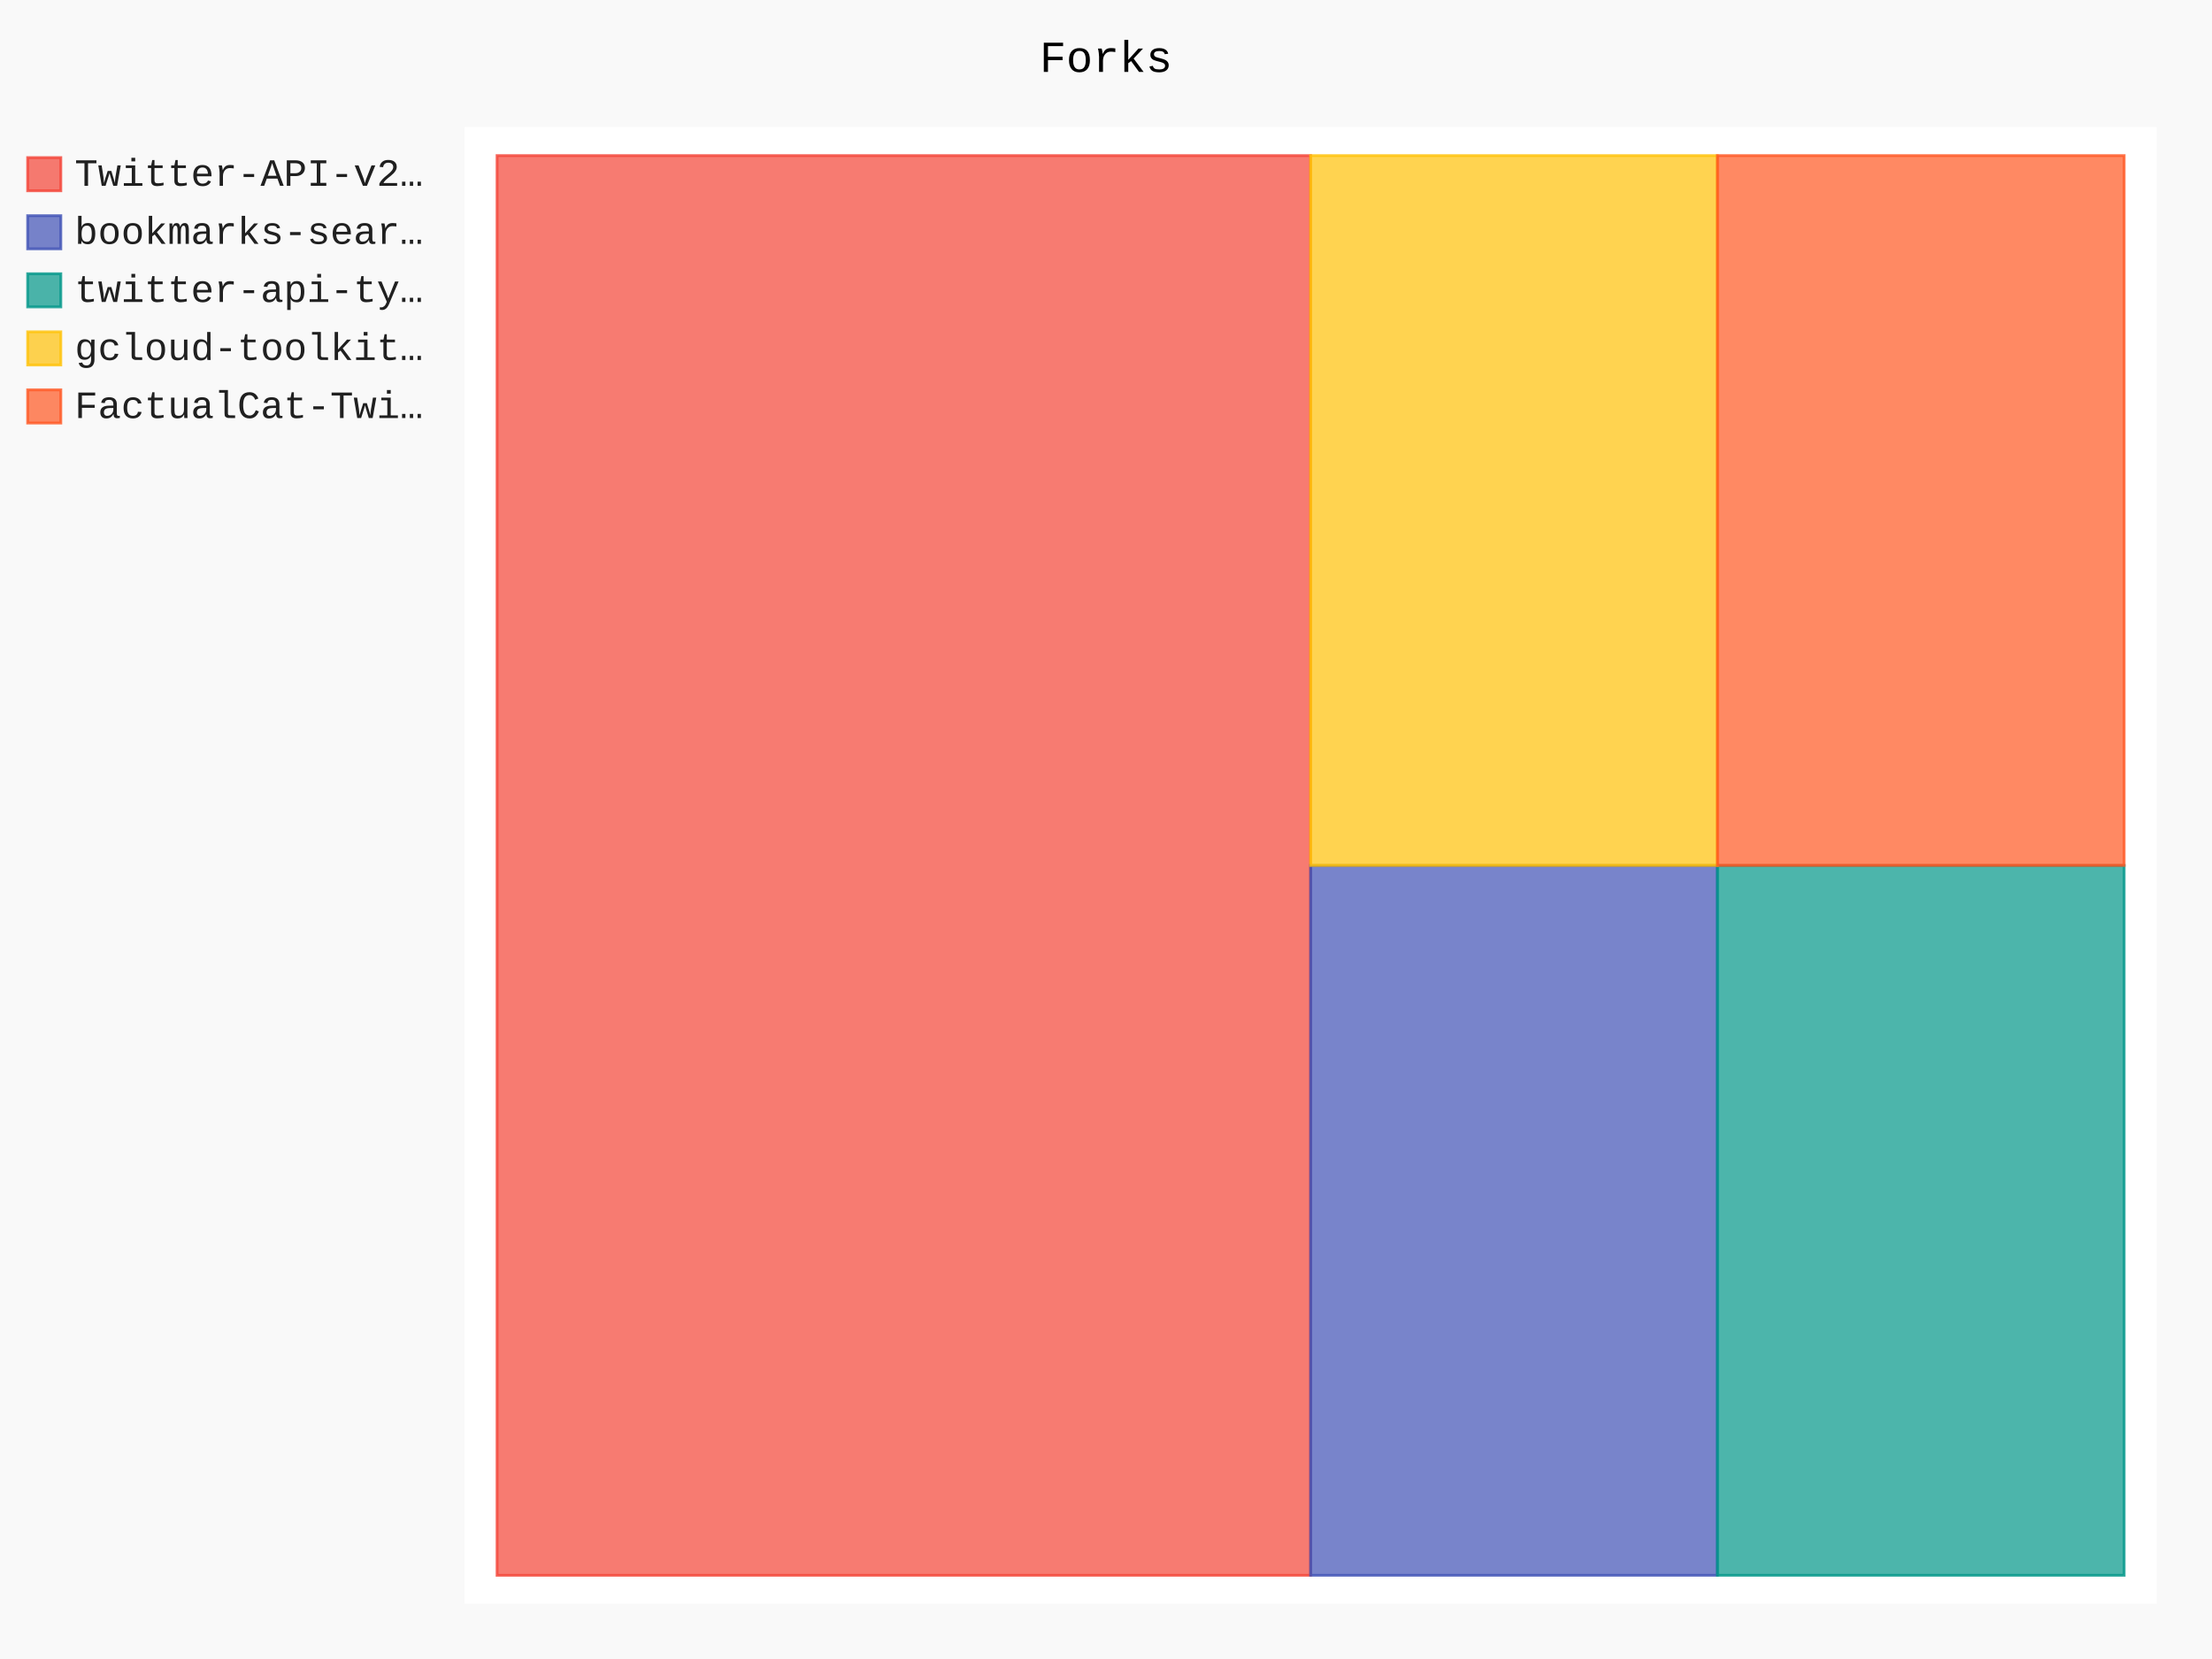
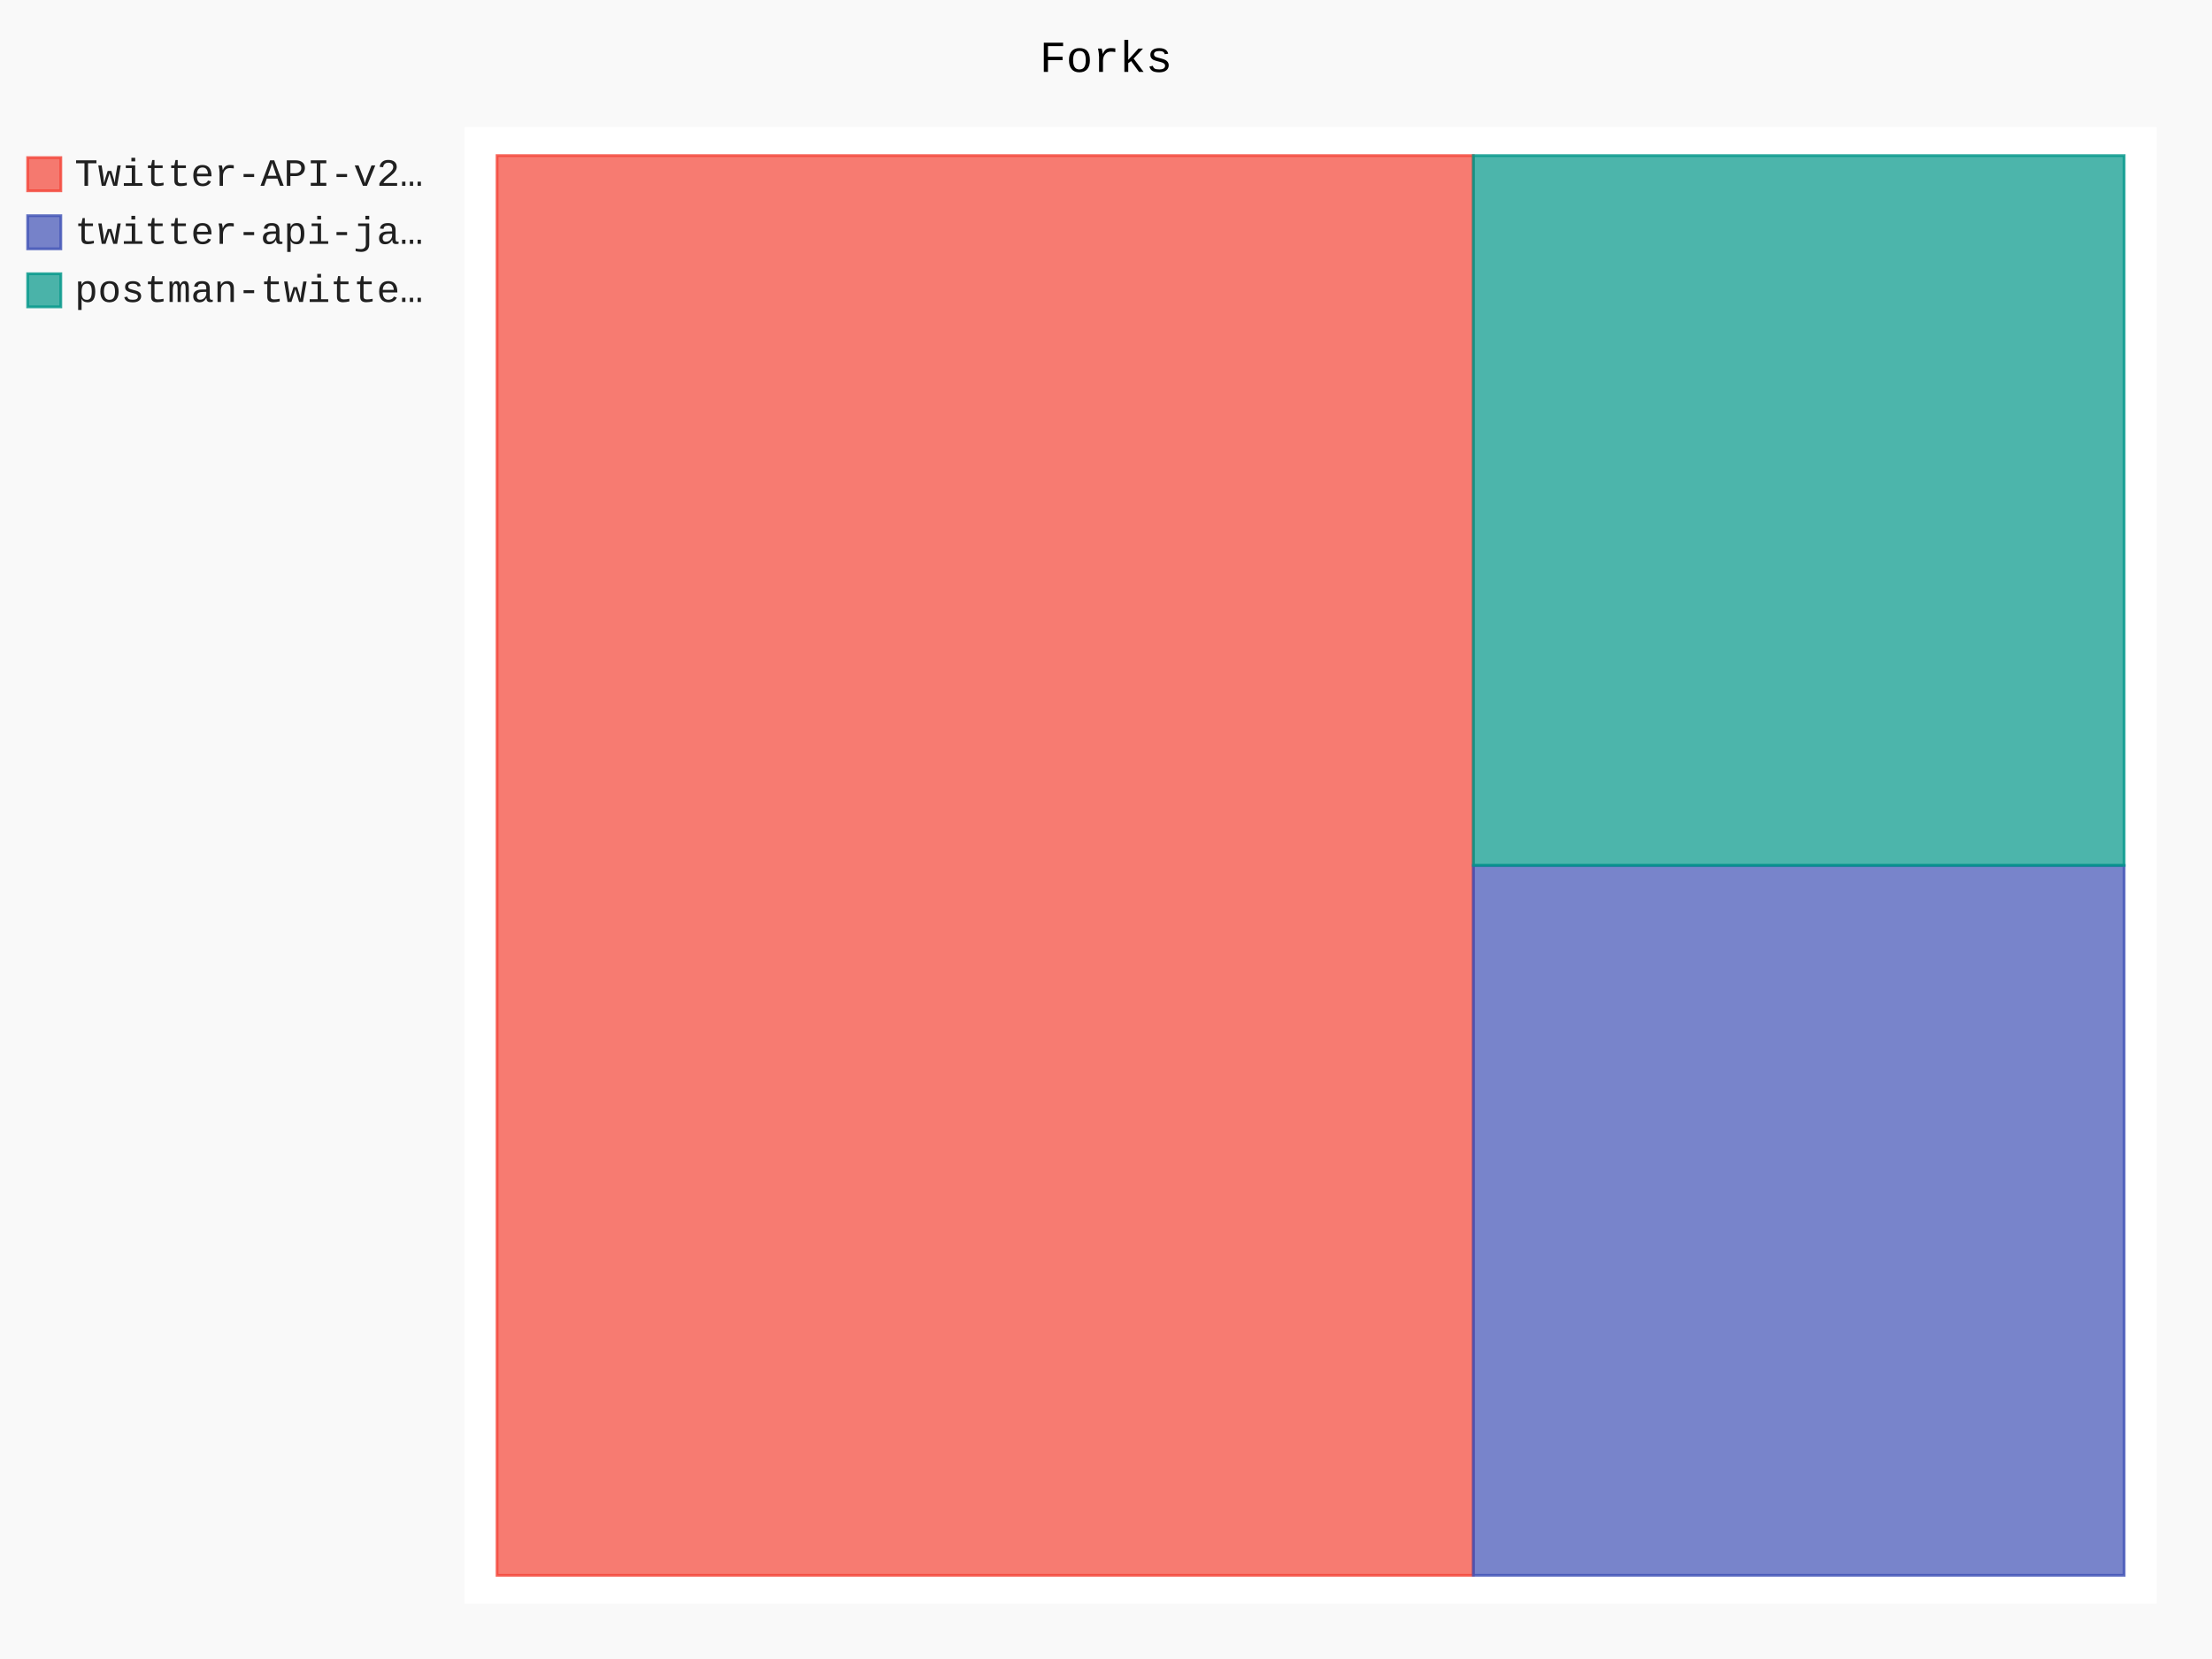
- <svg xmlns="http://www.w3.org/2000/svg" id="chart-19c7767a-17e9-4212-935c-752c1ccda538" class="pygal-chart" viewBox="0 0 800 600">
+ <svg xmlns="http://www.w3.org/2000/svg" id="chart-6cf91d24-0b7e-4bf1-9fad-44aeac224155" class="pygal-chart" viewBox="0 0 800 600">
  <defs>
-     <style type="text/css">#chart-19c7767a-17e9-4212-935c-752c1ccda538{-webkit-user-select:none;-webkit-font-smoothing:antialiased;font-family:Consolas,"Liberation Mono",Menlo,Courier,monospace}#chart-19c7767a-17e9-4212-935c-752c1ccda538 .title{font-family:Consolas,"Liberation Mono",Menlo,Courier,monospace;font-size:16px}#chart-19c7767a-17e9-4212-935c-752c1ccda538 .legends .legend text{font-family:Consolas,"Liberation Mono",Menlo,Courier,monospace;font-size:14px}#chart-19c7767a-17e9-4212-935c-752c1ccda538 .axis text{font-family:Consolas,"Liberation Mono",Menlo,Courier,monospace;font-size:10px}#chart-19c7767a-17e9-4212-935c-752c1ccda538 .axis text.major{font-family:Consolas,"Liberation Mono",Menlo,Courier,monospace;font-size:10px}#chart-19c7767a-17e9-4212-935c-752c1ccda538 .text-overlay text.value{font-family:Consolas,"Liberation Mono",Menlo,Courier,monospace;font-size:16px}#chart-19c7767a-17e9-4212-935c-752c1ccda538 .text-overlay text.label{font-family:Consolas,"Liberation Mono",Menlo,Courier,monospace;font-size:10px}#chart-19c7767a-17e9-4212-935c-752c1ccda538 .tooltip{font-family:Consolas,"Liberation Mono",Menlo,Courier,monospace;font-size:14px}#chart-19c7767a-17e9-4212-935c-752c1ccda538 text.no_data{font-family:Consolas,"Liberation Mono",Menlo,Courier,monospace;font-size:64px}
- #chart-19c7767a-17e9-4212-935c-752c1ccda538{background-color:rgba(249,249,249,1)}#chart-19c7767a-17e9-4212-935c-752c1ccda538 path,#chart-19c7767a-17e9-4212-935c-752c1ccda538 line,#chart-19c7767a-17e9-4212-935c-752c1ccda538 rect,#chart-19c7767a-17e9-4212-935c-752c1ccda538 circle{-webkit-transition:150ms;-moz-transition:150ms;transition:150ms}#chart-19c7767a-17e9-4212-935c-752c1ccda538 .graph &gt; .background{fill:rgba(249,249,249,1)}#chart-19c7767a-17e9-4212-935c-752c1ccda538 .plot &gt; .background{fill:rgba(255,255,255,1)}#chart-19c7767a-17e9-4212-935c-752c1ccda538 .graph{fill:rgba(0,0,0,.87)}#chart-19c7767a-17e9-4212-935c-752c1ccda538 text.no_data{fill:rgba(0,0,0,1)}#chart-19c7767a-17e9-4212-935c-752c1ccda538 .title{fill:rgba(0,0,0,1)}#chart-19c7767a-17e9-4212-935c-752c1ccda538 .legends .legend text{fill:rgba(0,0,0,.87)}#chart-19c7767a-17e9-4212-935c-752c1ccda538 .legends .legend:hover text{fill:rgba(0,0,0,1)}#chart-19c7767a-17e9-4212-935c-752c1ccda538 .axis .line{stroke:rgba(0,0,0,1)}#chart-19c7767a-17e9-4212-935c-752c1ccda538 .axis .guide.line{stroke:rgba(0,0,0,.54)}#chart-19c7767a-17e9-4212-935c-752c1ccda538 .axis .major.line{stroke:rgba(0,0,0,.87)}#chart-19c7767a-17e9-4212-935c-752c1ccda538 .axis text.major{fill:rgba(0,0,0,1)}#chart-19c7767a-17e9-4212-935c-752c1ccda538 .axis.y .guides:hover .guide.line,#chart-19c7767a-17e9-4212-935c-752c1ccda538 .line-graph .axis.x .guides:hover .guide.line,#chart-19c7767a-17e9-4212-935c-752c1ccda538 .stackedline-graph .axis.x .guides:hover .guide.line,#chart-19c7767a-17e9-4212-935c-752c1ccda538 .xy-graph .axis.x .guides:hover .guide.line{stroke:rgba(0,0,0,1)}#chart-19c7767a-17e9-4212-935c-752c1ccda538 .axis .guides:hover text{fill:rgba(0,0,0,1)}#chart-19c7767a-17e9-4212-935c-752c1ccda538 .reactive{fill-opacity:.7;stroke-opacity:.8;stroke-width:1}#chart-19c7767a-17e9-4212-935c-752c1ccda538 .ci{stroke:rgba(0,0,0,.87)}#chart-19c7767a-17e9-4212-935c-752c1ccda538 .reactive.active,#chart-19c7767a-17e9-4212-935c-752c1ccda538 .active .reactive{fill-opacity:.8;stroke-opacity:.9;stroke-width:4}#chart-19c7767a-17e9-4212-935c-752c1ccda538 .ci .reactive.active{stroke-width:1.5}#chart-19c7767a-17e9-4212-935c-752c1ccda538 .series text{fill:rgba(0,0,0,1)}#chart-19c7767a-17e9-4212-935c-752c1ccda538 .tooltip rect{fill:rgba(255,255,255,1);stroke:rgba(0,0,0,1);-webkit-transition:opacity 150ms;-moz-transition:opacity 150ms;transition:opacity 150ms}#chart-19c7767a-17e9-4212-935c-752c1ccda538 .tooltip .label{fill:rgba(0,0,0,.87)}#chart-19c7767a-17e9-4212-935c-752c1ccda538 .tooltip .label{fill:rgba(0,0,0,.87)}#chart-19c7767a-17e9-4212-935c-752c1ccda538 .tooltip .legend{font-size:.8em;fill:rgba(0,0,0,.54)}#chart-19c7767a-17e9-4212-935c-752c1ccda538 .tooltip .x_label{font-size:.6em;fill:rgba(0,0,0,1)}#chart-19c7767a-17e9-4212-935c-752c1ccda538 .tooltip .xlink{font-size:.5em;text-decoration:underline}#chart-19c7767a-17e9-4212-935c-752c1ccda538 .tooltip .value{font-size:1.5em}#chart-19c7767a-17e9-4212-935c-752c1ccda538 .bound{font-size:.5em}#chart-19c7767a-17e9-4212-935c-752c1ccda538 .max-value{font-size:.75em;fill:rgba(0,0,0,.54)}#chart-19c7767a-17e9-4212-935c-752c1ccda538 .map-element{fill:rgba(255,255,255,1);stroke:rgba(0,0,0,.54) !important}#chart-19c7767a-17e9-4212-935c-752c1ccda538 .map-element .reactive{fill-opacity:inherit;stroke-opacity:inherit}#chart-19c7767a-17e9-4212-935c-752c1ccda538 .color-0,#chart-19c7767a-17e9-4212-935c-752c1ccda538 .color-0 a:visited{stroke:#F44336;fill:#F44336}#chart-19c7767a-17e9-4212-935c-752c1ccda538 .color-1,#chart-19c7767a-17e9-4212-935c-752c1ccda538 .color-1 a:visited{stroke:#3F51B5;fill:#3F51B5}#chart-19c7767a-17e9-4212-935c-752c1ccda538 .color-2,#chart-19c7767a-17e9-4212-935c-752c1ccda538 .color-2 a:visited{stroke:#009688;fill:#009688}#chart-19c7767a-17e9-4212-935c-752c1ccda538 .color-3,#chart-19c7767a-17e9-4212-935c-752c1ccda538 .color-3 a:visited{stroke:#FFC107;fill:#FFC107}#chart-19c7767a-17e9-4212-935c-752c1ccda538 .color-4,#chart-19c7767a-17e9-4212-935c-752c1ccda538 .color-4 a:visited{stroke:#FF5722;fill:#FF5722}#chart-19c7767a-17e9-4212-935c-752c1ccda538 .text-overlay .color-0 text{fill:black}#chart-19c7767a-17e9-4212-935c-752c1ccda538 .text-overlay .color-1 text{fill:black}#chart-19c7767a-17e9-4212-935c-752c1ccda538 .text-overlay .color-2 text{fill:black}#chart-19c7767a-17e9-4212-935c-752c1ccda538 .text-overlay .color-3 text{fill:black}#chart-19c7767a-17e9-4212-935c-752c1ccda538 .text-overlay .color-4 text{fill:black}
- #chart-19c7767a-17e9-4212-935c-752c1ccda538 text.no_data{text-anchor:middle}#chart-19c7767a-17e9-4212-935c-752c1ccda538 .guide.line{fill:none}#chart-19c7767a-17e9-4212-935c-752c1ccda538 .centered{text-anchor:middle}#chart-19c7767a-17e9-4212-935c-752c1ccda538 .title{text-anchor:middle}#chart-19c7767a-17e9-4212-935c-752c1ccda538 .legends .legend text{fill-opacity:1}#chart-19c7767a-17e9-4212-935c-752c1ccda538 .axis.x text{text-anchor:middle}#chart-19c7767a-17e9-4212-935c-752c1ccda538 .axis.x:not(.web) text[transform]{text-anchor:start}#chart-19c7767a-17e9-4212-935c-752c1ccda538 .axis.x:not(.web) text[transform].backwards{text-anchor:end}#chart-19c7767a-17e9-4212-935c-752c1ccda538 .axis.y text{text-anchor:end}#chart-19c7767a-17e9-4212-935c-752c1ccda538 .axis.y text[transform].backwards{text-anchor:start}#chart-19c7767a-17e9-4212-935c-752c1ccda538 .axis.y2 text{text-anchor:start}#chart-19c7767a-17e9-4212-935c-752c1ccda538 .axis.y2 text[transform].backwards{text-anchor:end}#chart-19c7767a-17e9-4212-935c-752c1ccda538 .axis .guide.line{stroke-dasharray:4,4;stroke:black}#chart-19c7767a-17e9-4212-935c-752c1ccda538 .axis .major.guide.line{stroke-dasharray:6,6;stroke:black}#chart-19c7767a-17e9-4212-935c-752c1ccda538 .horizontal .axis.y .guide.line,#chart-19c7767a-17e9-4212-935c-752c1ccda538 .horizontal .axis.y2 .guide.line,#chart-19c7767a-17e9-4212-935c-752c1ccda538 .vertical .axis.x .guide.line{opacity:0}#chart-19c7767a-17e9-4212-935c-752c1ccda538 .horizontal .axis.always_show .guide.line,#chart-19c7767a-17e9-4212-935c-752c1ccda538 .vertical .axis.always_show .guide.line{opacity:1 !important}#chart-19c7767a-17e9-4212-935c-752c1ccda538 .axis.y .guides:hover .guide.line,#chart-19c7767a-17e9-4212-935c-752c1ccda538 .axis.y2 .guides:hover .guide.line,#chart-19c7767a-17e9-4212-935c-752c1ccda538 .axis.x .guides:hover .guide.line{opacity:1}#chart-19c7767a-17e9-4212-935c-752c1ccda538 .axis .guides:hover text{opacity:1}#chart-19c7767a-17e9-4212-935c-752c1ccda538 .nofill{fill:none}#chart-19c7767a-17e9-4212-935c-752c1ccda538 .subtle-fill{fill-opacity:.2}#chart-19c7767a-17e9-4212-935c-752c1ccda538 .dot{stroke-width:1px;fill-opacity:1;stroke-opacity:1}#chart-19c7767a-17e9-4212-935c-752c1ccda538 .dot.active{stroke-width:5px}#chart-19c7767a-17e9-4212-935c-752c1ccda538 .dot.negative{fill:transparent}#chart-19c7767a-17e9-4212-935c-752c1ccda538 text,#chart-19c7767a-17e9-4212-935c-752c1ccda538 tspan{stroke:none !important}#chart-19c7767a-17e9-4212-935c-752c1ccda538 .series text.active{opacity:1}#chart-19c7767a-17e9-4212-935c-752c1ccda538 .tooltip rect{fill-opacity:.95;stroke-width:.5}#chart-19c7767a-17e9-4212-935c-752c1ccda538 .tooltip text{fill-opacity:1}#chart-19c7767a-17e9-4212-935c-752c1ccda538 .showable{visibility:hidden}#chart-19c7767a-17e9-4212-935c-752c1ccda538 .showable.shown{visibility:visible}#chart-19c7767a-17e9-4212-935c-752c1ccda538 .gauge-background{fill:rgba(229,229,229,1);stroke:none}#chart-19c7767a-17e9-4212-935c-752c1ccda538 .bg-lines{stroke:rgba(249,249,249,1);stroke-width:2px}</style>
+     <style type="text/css">#chart-6cf91d24-0b7e-4bf1-9fad-44aeac224155{-webkit-user-select:none;-webkit-font-smoothing:antialiased;font-family:Consolas,"Liberation Mono",Menlo,Courier,monospace}#chart-6cf91d24-0b7e-4bf1-9fad-44aeac224155 .title{font-family:Consolas,"Liberation Mono",Menlo,Courier,monospace;font-size:16px}#chart-6cf91d24-0b7e-4bf1-9fad-44aeac224155 .legends .legend text{font-family:Consolas,"Liberation Mono",Menlo,Courier,monospace;font-size:14px}#chart-6cf91d24-0b7e-4bf1-9fad-44aeac224155 .axis text{font-family:Consolas,"Liberation Mono",Menlo,Courier,monospace;font-size:10px}#chart-6cf91d24-0b7e-4bf1-9fad-44aeac224155 .axis text.major{font-family:Consolas,"Liberation Mono",Menlo,Courier,monospace;font-size:10px}#chart-6cf91d24-0b7e-4bf1-9fad-44aeac224155 .text-overlay text.value{font-family:Consolas,"Liberation Mono",Menlo,Courier,monospace;font-size:16px}#chart-6cf91d24-0b7e-4bf1-9fad-44aeac224155 .text-overlay text.label{font-family:Consolas,"Liberation Mono",Menlo,Courier,monospace;font-size:10px}#chart-6cf91d24-0b7e-4bf1-9fad-44aeac224155 .tooltip{font-family:Consolas,"Liberation Mono",Menlo,Courier,monospace;font-size:14px}#chart-6cf91d24-0b7e-4bf1-9fad-44aeac224155 text.no_data{font-family:Consolas,"Liberation Mono",Menlo,Courier,monospace;font-size:64px}
+ #chart-6cf91d24-0b7e-4bf1-9fad-44aeac224155{background-color:rgba(249,249,249,1)}#chart-6cf91d24-0b7e-4bf1-9fad-44aeac224155 path,#chart-6cf91d24-0b7e-4bf1-9fad-44aeac224155 line,#chart-6cf91d24-0b7e-4bf1-9fad-44aeac224155 rect,#chart-6cf91d24-0b7e-4bf1-9fad-44aeac224155 circle{-webkit-transition:150ms;-moz-transition:150ms;transition:150ms}#chart-6cf91d24-0b7e-4bf1-9fad-44aeac224155 .graph &gt; .background{fill:rgba(249,249,249,1)}#chart-6cf91d24-0b7e-4bf1-9fad-44aeac224155 .plot &gt; .background{fill:rgba(255,255,255,1)}#chart-6cf91d24-0b7e-4bf1-9fad-44aeac224155 .graph{fill:rgba(0,0,0,.87)}#chart-6cf91d24-0b7e-4bf1-9fad-44aeac224155 text.no_data{fill:rgba(0,0,0,1)}#chart-6cf91d24-0b7e-4bf1-9fad-44aeac224155 .title{fill:rgba(0,0,0,1)}#chart-6cf91d24-0b7e-4bf1-9fad-44aeac224155 .legends .legend text{fill:rgba(0,0,0,.87)}#chart-6cf91d24-0b7e-4bf1-9fad-44aeac224155 .legends .legend:hover text{fill:rgba(0,0,0,1)}#chart-6cf91d24-0b7e-4bf1-9fad-44aeac224155 .axis .line{stroke:rgba(0,0,0,1)}#chart-6cf91d24-0b7e-4bf1-9fad-44aeac224155 .axis .guide.line{stroke:rgba(0,0,0,.54)}#chart-6cf91d24-0b7e-4bf1-9fad-44aeac224155 .axis .major.line{stroke:rgba(0,0,0,.87)}#chart-6cf91d24-0b7e-4bf1-9fad-44aeac224155 .axis text.major{fill:rgba(0,0,0,1)}#chart-6cf91d24-0b7e-4bf1-9fad-44aeac224155 .axis.y .guides:hover .guide.line,#chart-6cf91d24-0b7e-4bf1-9fad-44aeac224155 .line-graph .axis.x .guides:hover .guide.line,#chart-6cf91d24-0b7e-4bf1-9fad-44aeac224155 .stackedline-graph .axis.x .guides:hover .guide.line,#chart-6cf91d24-0b7e-4bf1-9fad-44aeac224155 .xy-graph .axis.x .guides:hover .guide.line{stroke:rgba(0,0,0,1)}#chart-6cf91d24-0b7e-4bf1-9fad-44aeac224155 .axis .guides:hover text{fill:rgba(0,0,0,1)}#chart-6cf91d24-0b7e-4bf1-9fad-44aeac224155 .reactive{fill-opacity:.7;stroke-opacity:.8;stroke-width:1}#chart-6cf91d24-0b7e-4bf1-9fad-44aeac224155 .ci{stroke:rgba(0,0,0,.87)}#chart-6cf91d24-0b7e-4bf1-9fad-44aeac224155 .reactive.active,#chart-6cf91d24-0b7e-4bf1-9fad-44aeac224155 .active .reactive{fill-opacity:.8;stroke-opacity:.9;stroke-width:4}#chart-6cf91d24-0b7e-4bf1-9fad-44aeac224155 .ci .reactive.active{stroke-width:1.5}#chart-6cf91d24-0b7e-4bf1-9fad-44aeac224155 .series text{fill:rgba(0,0,0,1)}#chart-6cf91d24-0b7e-4bf1-9fad-44aeac224155 .tooltip rect{fill:rgba(255,255,255,1);stroke:rgba(0,0,0,1);-webkit-transition:opacity 150ms;-moz-transition:opacity 150ms;transition:opacity 150ms}#chart-6cf91d24-0b7e-4bf1-9fad-44aeac224155 .tooltip .label{fill:rgba(0,0,0,.87)}#chart-6cf91d24-0b7e-4bf1-9fad-44aeac224155 .tooltip .label{fill:rgba(0,0,0,.87)}#chart-6cf91d24-0b7e-4bf1-9fad-44aeac224155 .tooltip .legend{font-size:.8em;fill:rgba(0,0,0,.54)}#chart-6cf91d24-0b7e-4bf1-9fad-44aeac224155 .tooltip .x_label{font-size:.6em;fill:rgba(0,0,0,1)}#chart-6cf91d24-0b7e-4bf1-9fad-44aeac224155 .tooltip .xlink{font-size:.5em;text-decoration:underline}#chart-6cf91d24-0b7e-4bf1-9fad-44aeac224155 .tooltip .value{font-size:1.5em}#chart-6cf91d24-0b7e-4bf1-9fad-44aeac224155 .bound{font-size:.5em}#chart-6cf91d24-0b7e-4bf1-9fad-44aeac224155 .max-value{font-size:.75em;fill:rgba(0,0,0,.54)}#chart-6cf91d24-0b7e-4bf1-9fad-44aeac224155 .map-element{fill:rgba(255,255,255,1);stroke:rgba(0,0,0,.54) !important}#chart-6cf91d24-0b7e-4bf1-9fad-44aeac224155 .map-element .reactive{fill-opacity:inherit;stroke-opacity:inherit}#chart-6cf91d24-0b7e-4bf1-9fad-44aeac224155 .color-0,#chart-6cf91d24-0b7e-4bf1-9fad-44aeac224155 .color-0 a:visited{stroke:#F44336;fill:#F44336}#chart-6cf91d24-0b7e-4bf1-9fad-44aeac224155 .color-1,#chart-6cf91d24-0b7e-4bf1-9fad-44aeac224155 .color-1 a:visited{stroke:#3F51B5;fill:#3F51B5}#chart-6cf91d24-0b7e-4bf1-9fad-44aeac224155 .color-2,#chart-6cf91d24-0b7e-4bf1-9fad-44aeac224155 .color-2 a:visited{stroke:#009688;fill:#009688}#chart-6cf91d24-0b7e-4bf1-9fad-44aeac224155 .text-overlay .color-0 text{fill:black}#chart-6cf91d24-0b7e-4bf1-9fad-44aeac224155 .text-overlay .color-1 text{fill:black}#chart-6cf91d24-0b7e-4bf1-9fad-44aeac224155 .text-overlay .color-2 text{fill:black}
+ #chart-6cf91d24-0b7e-4bf1-9fad-44aeac224155 text.no_data{text-anchor:middle}#chart-6cf91d24-0b7e-4bf1-9fad-44aeac224155 .guide.line{fill:none}#chart-6cf91d24-0b7e-4bf1-9fad-44aeac224155 .centered{text-anchor:middle}#chart-6cf91d24-0b7e-4bf1-9fad-44aeac224155 .title{text-anchor:middle}#chart-6cf91d24-0b7e-4bf1-9fad-44aeac224155 .legends .legend text{fill-opacity:1}#chart-6cf91d24-0b7e-4bf1-9fad-44aeac224155 .axis.x text{text-anchor:middle}#chart-6cf91d24-0b7e-4bf1-9fad-44aeac224155 .axis.x:not(.web) text[transform]{text-anchor:start}#chart-6cf91d24-0b7e-4bf1-9fad-44aeac224155 .axis.x:not(.web) text[transform].backwards{text-anchor:end}#chart-6cf91d24-0b7e-4bf1-9fad-44aeac224155 .axis.y text{text-anchor:end}#chart-6cf91d24-0b7e-4bf1-9fad-44aeac224155 .axis.y text[transform].backwards{text-anchor:start}#chart-6cf91d24-0b7e-4bf1-9fad-44aeac224155 .axis.y2 text{text-anchor:start}#chart-6cf91d24-0b7e-4bf1-9fad-44aeac224155 .axis.y2 text[transform].backwards{text-anchor:end}#chart-6cf91d24-0b7e-4bf1-9fad-44aeac224155 .axis .guide.line{stroke-dasharray:4,4;stroke:black}#chart-6cf91d24-0b7e-4bf1-9fad-44aeac224155 .axis .major.guide.line{stroke-dasharray:6,6;stroke:black}#chart-6cf91d24-0b7e-4bf1-9fad-44aeac224155 .horizontal .axis.y .guide.line,#chart-6cf91d24-0b7e-4bf1-9fad-44aeac224155 .horizontal .axis.y2 .guide.line,#chart-6cf91d24-0b7e-4bf1-9fad-44aeac224155 .vertical .axis.x .guide.line{opacity:0}#chart-6cf91d24-0b7e-4bf1-9fad-44aeac224155 .horizontal .axis.always_show .guide.line,#chart-6cf91d24-0b7e-4bf1-9fad-44aeac224155 .vertical .axis.always_show .guide.line{opacity:1 !important}#chart-6cf91d24-0b7e-4bf1-9fad-44aeac224155 .axis.y .guides:hover .guide.line,#chart-6cf91d24-0b7e-4bf1-9fad-44aeac224155 .axis.y2 .guides:hover .guide.line,#chart-6cf91d24-0b7e-4bf1-9fad-44aeac224155 .axis.x .guides:hover .guide.line{opacity:1}#chart-6cf91d24-0b7e-4bf1-9fad-44aeac224155 .axis .guides:hover text{opacity:1}#chart-6cf91d24-0b7e-4bf1-9fad-44aeac224155 .nofill{fill:none}#chart-6cf91d24-0b7e-4bf1-9fad-44aeac224155 .subtle-fill{fill-opacity:.2}#chart-6cf91d24-0b7e-4bf1-9fad-44aeac224155 .dot{stroke-width:1px;fill-opacity:1;stroke-opacity:1}#chart-6cf91d24-0b7e-4bf1-9fad-44aeac224155 .dot.active{stroke-width:5px}#chart-6cf91d24-0b7e-4bf1-9fad-44aeac224155 .dot.negative{fill:transparent}#chart-6cf91d24-0b7e-4bf1-9fad-44aeac224155 text,#chart-6cf91d24-0b7e-4bf1-9fad-44aeac224155 tspan{stroke:none !important}#chart-6cf91d24-0b7e-4bf1-9fad-44aeac224155 .series text.active{opacity:1}#chart-6cf91d24-0b7e-4bf1-9fad-44aeac224155 .tooltip rect{fill-opacity:.95;stroke-width:.5}#chart-6cf91d24-0b7e-4bf1-9fad-44aeac224155 .tooltip text{fill-opacity:1}#chart-6cf91d24-0b7e-4bf1-9fad-44aeac224155 .showable{visibility:hidden}#chart-6cf91d24-0b7e-4bf1-9fad-44aeac224155 .showable.shown{visibility:visible}#chart-6cf91d24-0b7e-4bf1-9fad-44aeac224155 .gauge-background{fill:rgba(229,229,229,1);stroke:none}#chart-6cf91d24-0b7e-4bf1-9fad-44aeac224155 .bg-lines{stroke:rgba(249,249,249,1);stroke-width:2px}</style>
  </defs>
  <g class="graph treemap-graph vertical">
    <rect x="0" y="0" width="800" height="600" class="background" />
    <g transform="translate(168, 46)" class="plot">
      <rect x="0" y="0" width="612.0" height="534" class="background" />
      <g class="series serie-0 color-0">
        <g class="rects">
          <g class="rect">
-             <rect x="11.769" y="10.269" width="294.231" height="513.462" class="rect reactive tooltip-trigger" />
+             <rect x="11.769" y="10.269" width="353.077" height="513.462" class="rect reactive tooltip-trigger" />
          </g>
        </g>
      </g>
      <g class="series serie-1 color-1">
        <g class="rects">
          <g class="rect">
-             <rect x="306.0" y="267.0" width="147.115" height="256.731" class="rect reactive tooltip-trigger" />
+             <rect x="364.846" y="267.0" width="235.385" height="256.731" class="rect reactive tooltip-trigger" />
          </g>
        </g>
      </g>
      <g class="series serie-2 color-2">
        <g class="rects">
          <g class="rect">
-             <rect x="453.115" y="267.0" width="147.115" height="256.731" class="rect reactive tooltip-trigger" />
-           </g>
-         </g>
-       </g>
-       <g class="series serie-3 color-3">
-         <g class="rects">
-           <g class="rect">
-             <rect x="306.0" y="10.269" width="147.115" height="256.731" class="rect reactive tooltip-trigger" />
-           </g>
-         </g>
-       </g>
-       <g class="series serie-4 color-4">
-         <g class="rects">
-           <g class="rect">
-             <rect x="453.115" y="10.269" width="147.115" height="256.731" class="rect reactive tooltip-trigger" />
+             <rect x="364.846" y="10.269" width="235.385" height="256.731" class="rect reactive tooltip-trigger" />
          </g>
        </g>
      </g>
    </g>
    <g class="titles">
      <text x="400.0" y="26" class="title plot_title">Forks</text>
    </g>
    <g transform="translate(168, 46)" class="plot overlay">
      <g class="series serie-0 color-0" />
      <g class="series serie-1 color-1" />
      <g class="series serie-2 color-2" />
-       <g class="series serie-3 color-3" />
-       <g class="series serie-4 color-4" />
    </g>
    <g transform="translate(168, 46)" class="plot text-overlay">
      <g class="series serie-0 color-0" />
      <g class="series serie-1 color-1" />
      <g class="series serie-2 color-2" />
-       <g class="series serie-3 color-3" />
-       <g class="series serie-4 color-4" />
    </g>
    <g transform="translate(168, 46)" class="plot tooltip-overlay">
      <g transform="translate(0 0)" style="opacity: 0" class="tooltip">
        <rect rx="0" ry="0" width="0" height="0" class="tooltip-box" />
        <g class="text" />
      </g>
    </g>
    <g transform="translate(10, 56)" class="legends">
      <g id="activate-serie-0" class="legend reactive activate-serie">
        <rect x="0.0" y="1.0" width="12" height="12" class="color-0 reactive" />
        <text x="17.0" y="11.2">Twitter-API-v2…</text>
      </g>
      <g id="activate-serie-1" class="legend reactive activate-serie">
        <rect x="0.0" y="22.0" width="12" height="12" class="color-1 reactive" />
-         <text x="17.0" y="32.2">bookmarks-sear…</text>
+         <text x="17.0" y="32.2">twitter-api-ja…</text>
      </g>
      <g id="activate-serie-2" class="legend reactive activate-serie">
        <rect x="0.0" y="43.0" width="12" height="12" class="color-2 reactive" />
-         <text x="17.0" y="53.2">twitter-api-ty…</text>
-       </g>
-       <g id="activate-serie-3" class="legend reactive activate-serie">
-         <rect x="0.0" y="64.0" width="12" height="12" class="color-3 reactive" />
-         <text x="17.0" y="74.2">gcloud-toolkit…</text>
-       </g>
-       <g id="activate-serie-4" class="legend reactive activate-serie">
-         <rect x="0.0" y="85.0" width="12" height="12" class="color-4 reactive" />
-         <text x="17.0" y="95.2">FactualCat-Twi…</text>
+         <text x="17.0" y="53.2">postman-twitte…</text>
      </g>
    </g>
    <g transform="translate(790, 56)" class="legends" />
  </g>
</svg>
